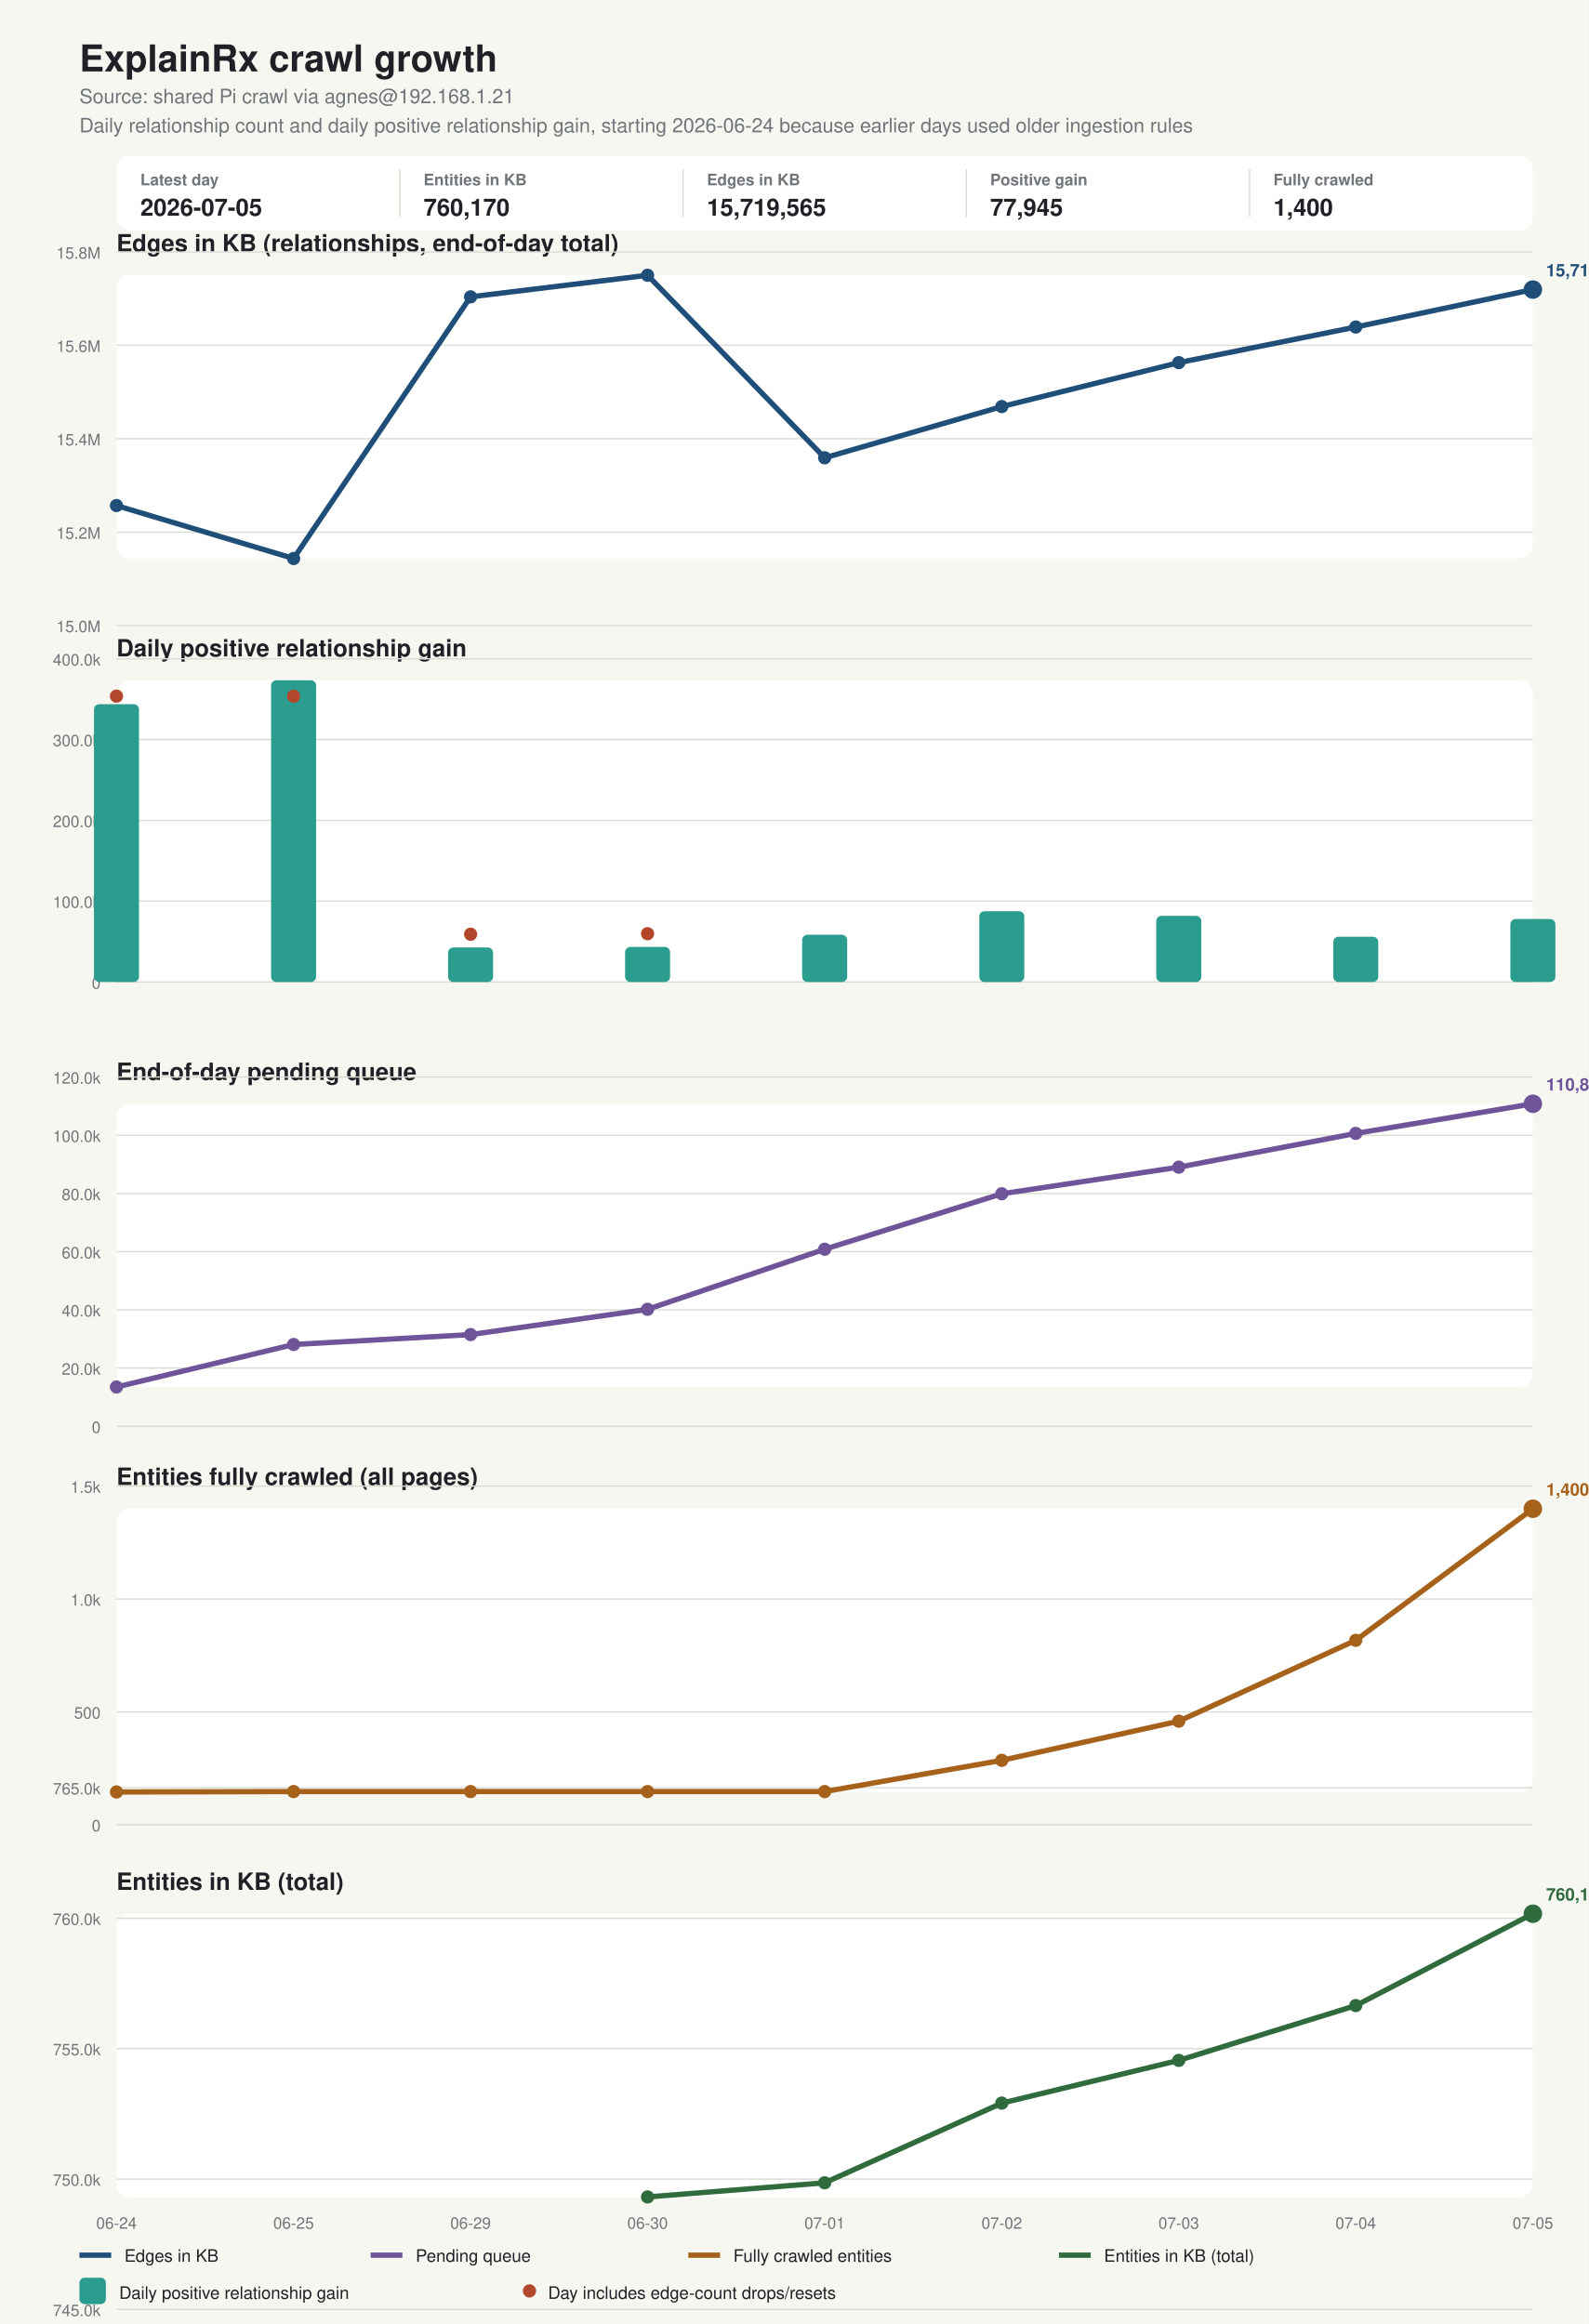
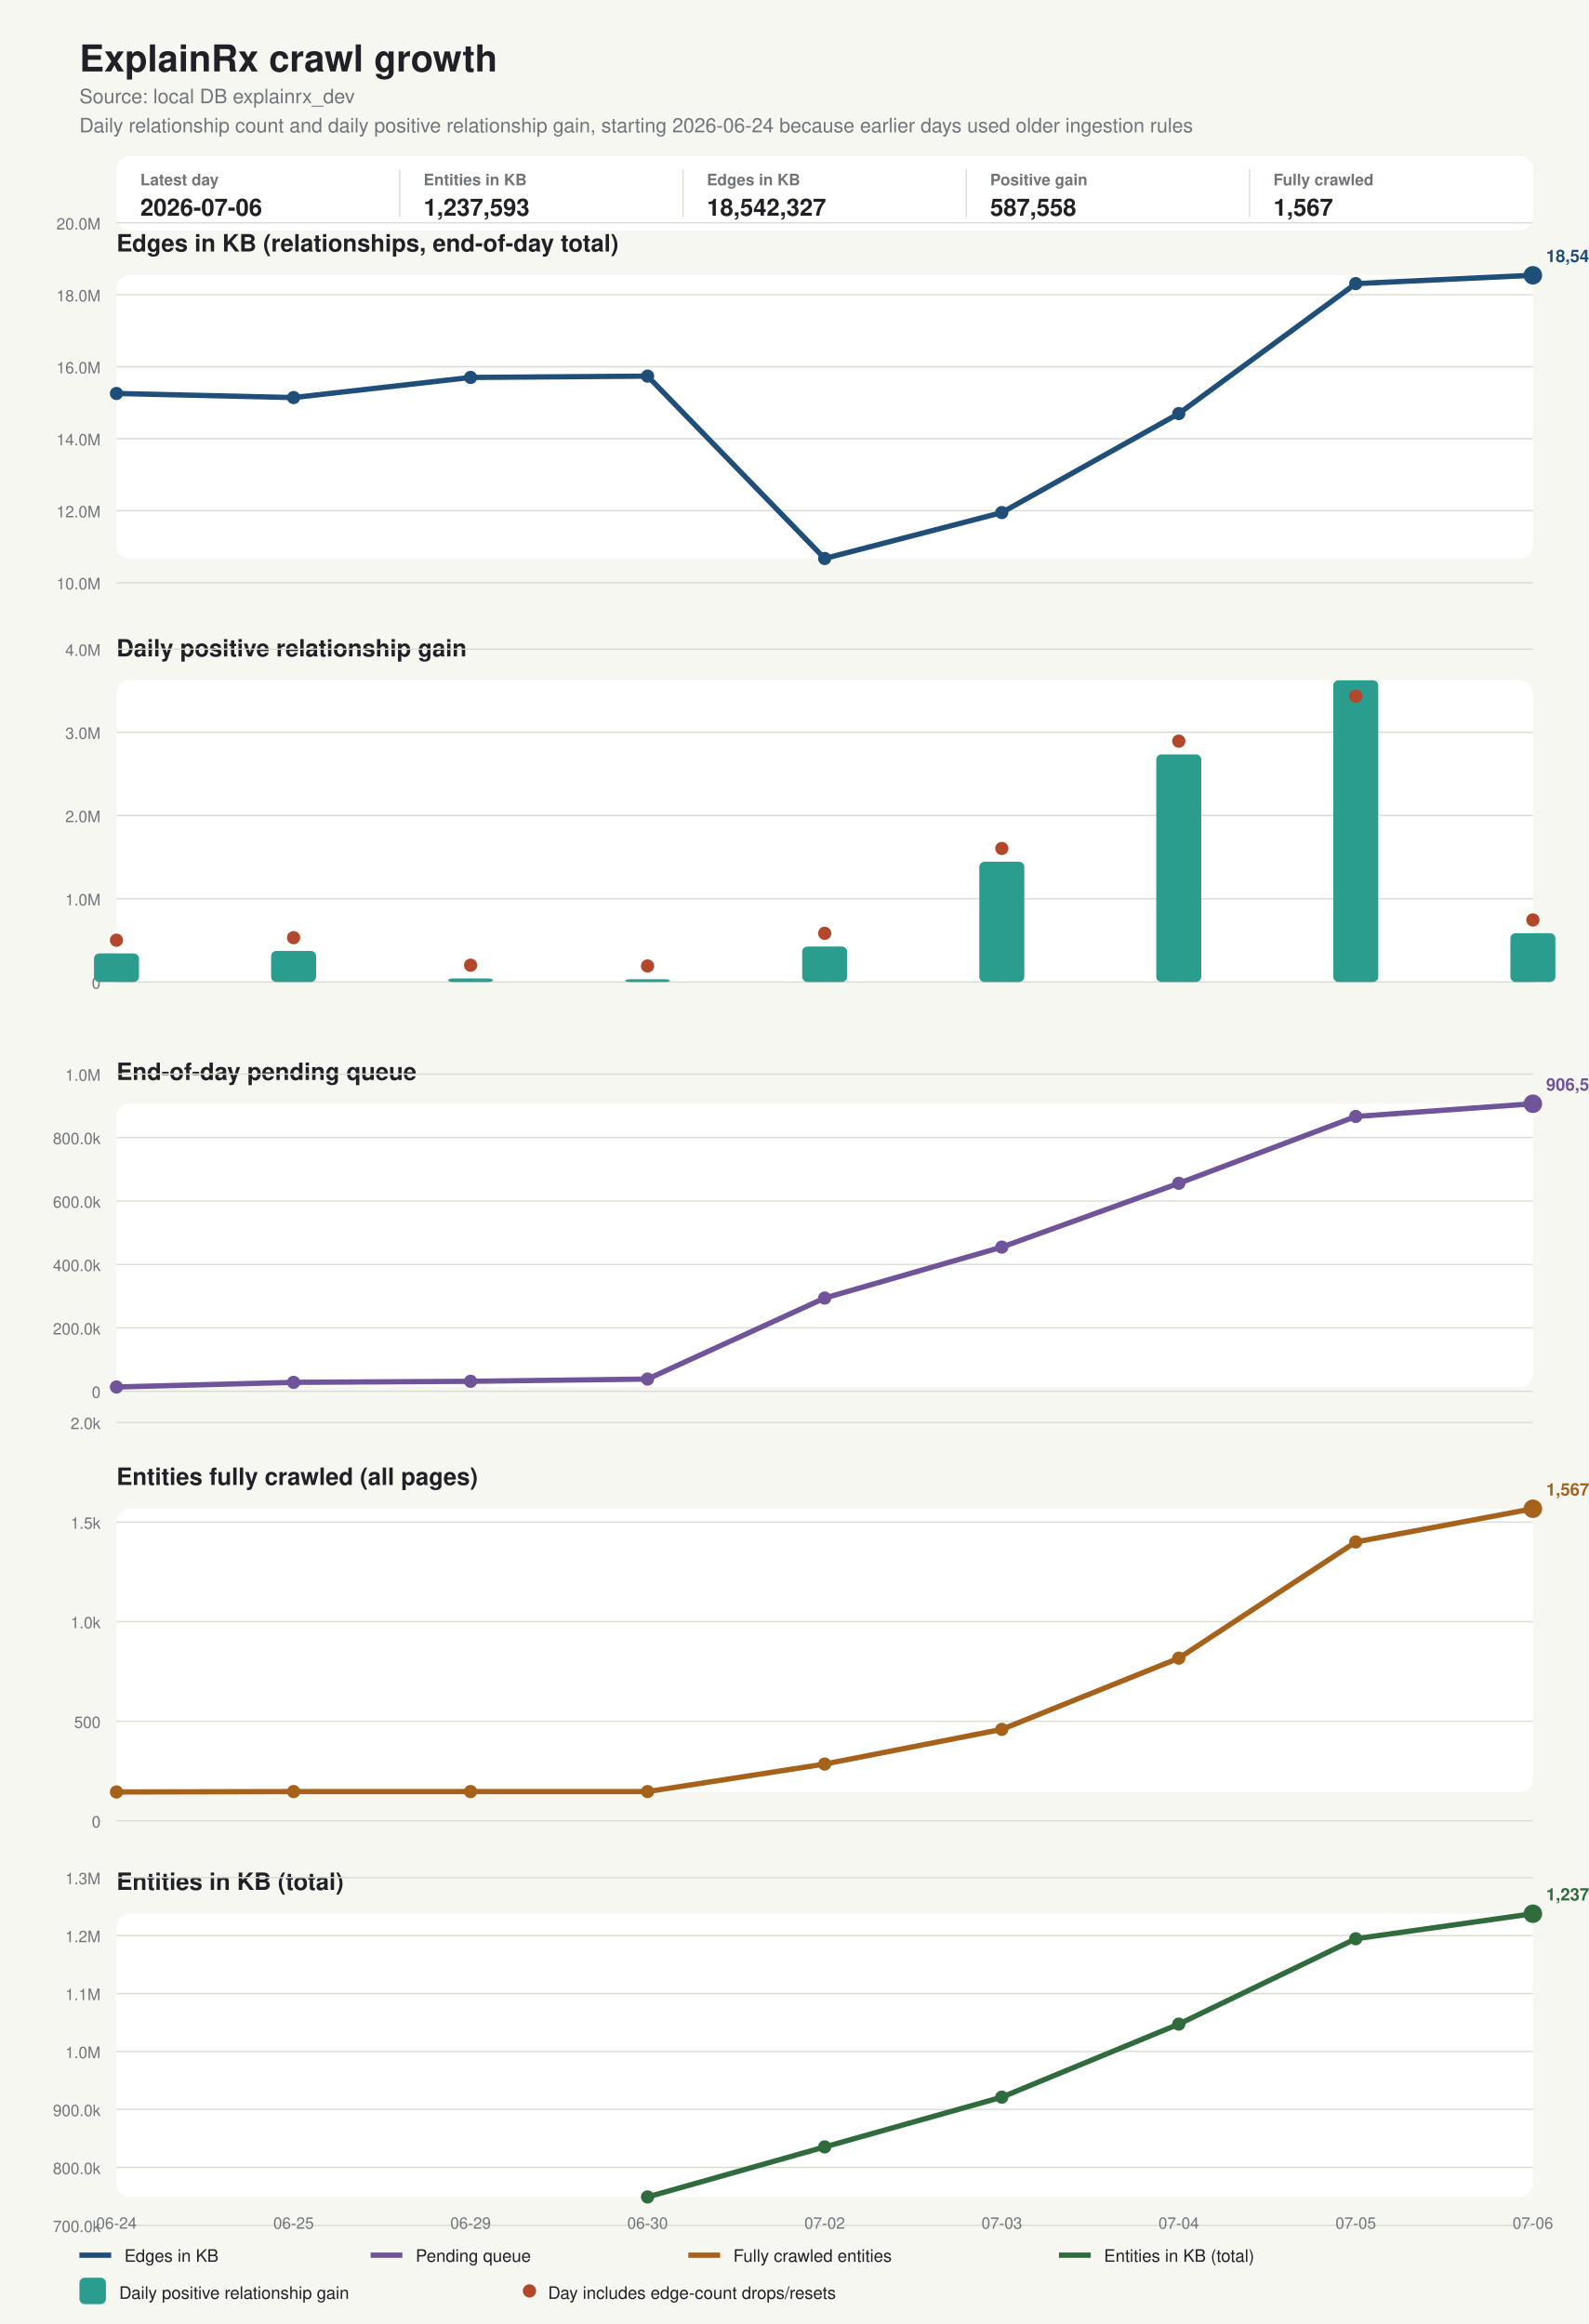
<svg xmlns="http://www.w3.org/2000/svg" width="1200" height="1756" viewBox="0 0 1200 1756">
  <rect width="100%" height="100%" fill="#f7f7f2" />
  <text x="60" y="54" font-family="Helvetica, Arial, sans-serif" font-size="28" font-weight="700" fill="#202126">ExplainRx crawl growth</text>
-   <text x="60" y="78" font-family="Helvetica, Arial, sans-serif" font-size="15" fill="#70757a">Source: shared Pi crawl via agnes@192.168.1.21</text>
+   <text x="60" y="78" font-family="Helvetica, Arial, sans-serif" font-size="15" fill="#70757a">Source: local DB explainrx_dev</text>
  <text x="60" y="100" font-family="Helvetica, Arial, sans-serif" font-size="15" fill="#70757a">Daily relationship count and daily positive relationship gain, starting 2026-06-24 because earlier days used older ingestion rules</text>
  <rect x="88" y="118" width="1070" height="56" fill="#ffffff" rx="10" />
  <rect x="88" y="208" width="1070" height="214" fill="#ffffff" rx="10" />
  <rect x="88" y="514" width="1070" height="228" fill="#ffffff" rx="10" />
  <rect x="88" y="834" width="1070" height="214" fill="#ffffff" rx="10" />
  <rect x="88" y="1140" width="1070" height="214" fill="#ffffff" rx="10" />
  <rect x="88" y="1446" width="1070" height="214" fill="#ffffff" rx="10" />
  <text x="88" y="190" font-family="Helvetica, Arial, sans-serif" font-size="18" font-weight="700" fill="#202126">Edges in KB (relationships, end-of-day total)</text>
  <text x="88" y="496" font-family="Helvetica, Arial, sans-serif" font-size="18" font-weight="700" fill="#202126">Daily positive relationship gain</text>
  <text x="88" y="816" font-family="Helvetica, Arial, sans-serif" font-size="18" font-weight="700" fill="#202126">End-of-day pending queue</text>
  <text x="88" y="1122" font-family="Helvetica, Arial, sans-serif" font-size="18" font-weight="700" fill="#202126">Entities fully crawled (all pages)</text>
  <text x="88" y="1428" font-family="Helvetica, Arial, sans-serif" font-size="18" font-weight="700" fill="#202126">Entities in KB (total)</text>
  <text x="106.0" y="140" font-family="Helvetica, Arial, sans-serif" font-size="12" font-weight="700" fill="#70757a">Latest day</text>
-   <text x="106.0" y="163" font-family="Helvetica, Arial, sans-serif" font-size="18" font-weight="700" fill="#202126">2026-07-05</text>
+   <text x="106.0" y="163" font-family="Helvetica, Arial, sans-serif" font-size="18" font-weight="700" fill="#202126">2026-07-06</text>
  <line x1="302.0" y1="128" x2="302.0" y2="164" stroke="#d8ddd2" stroke-width="1" />
  <text x="320.0" y="140" font-family="Helvetica, Arial, sans-serif" font-size="12" font-weight="700" fill="#70757a">Entities in KB</text>
-   <text x="320.0" y="163" font-family="Helvetica, Arial, sans-serif" font-size="18" font-weight="700" fill="#202126">760,170</text>
+   <text x="320.0" y="163" font-family="Helvetica, Arial, sans-serif" font-size="18" font-weight="700" fill="#202126">1,237,593</text>
  <line x1="516.0" y1="128" x2="516.0" y2="164" stroke="#d8ddd2" stroke-width="1" />
  <text x="534.0" y="140" font-family="Helvetica, Arial, sans-serif" font-size="12" font-weight="700" fill="#70757a">Edges in KB</text>
-   <text x="534.0" y="163" font-family="Helvetica, Arial, sans-serif" font-size="18" font-weight="700" fill="#202126">15,719,565</text>
+   <text x="534.0" y="163" font-family="Helvetica, Arial, sans-serif" font-size="18" font-weight="700" fill="#202126">18,542,327</text>
  <line x1="730.0" y1="128" x2="730.0" y2="164" stroke="#d8ddd2" stroke-width="1" />
  <text x="748.0" y="140" font-family="Helvetica, Arial, sans-serif" font-size="12" font-weight="700" fill="#70757a">Positive gain</text>
-   <text x="748.0" y="163" font-family="Helvetica, Arial, sans-serif" font-size="18" font-weight="700" fill="#202126">77,945</text>
+   <text x="748.0" y="163" font-family="Helvetica, Arial, sans-serif" font-size="18" font-weight="700" fill="#202126">587,558</text>
  <line x1="944.0" y1="128" x2="944.0" y2="164" stroke="#d8ddd2" stroke-width="1" />
  <text x="962.0" y="140" font-family="Helvetica, Arial, sans-serif" font-size="12" font-weight="700" fill="#70757a">Fully crawled</text>
-   <text x="962.0" y="163" font-family="Helvetica, Arial, sans-serif" font-size="18" font-weight="700" fill="#202126">1,400</text>
-   <line x1="88" y1="472.6" x2="1158" y2="472.6" stroke="#d8ddd2" stroke-width="1" />
-   <text x="76" y="477.6" text-anchor="end" font-family="Helvetica, Arial, sans-serif" font-size="12" fill="#70757a">15.0M</text>
-   <line x1="88" y1="402.1" x2="1158" y2="402.1" stroke="#d8ddd2" stroke-width="1" />
-   <text x="76" y="407.1" text-anchor="end" font-family="Helvetica, Arial, sans-serif" font-size="12" fill="#70757a">15.2M</text>
+   <text x="962.0" y="163" font-family="Helvetica, Arial, sans-serif" font-size="18" font-weight="700" fill="#202126">1,567</text>
+   <line x1="88" y1="440.3" x2="1158" y2="440.3" stroke="#d8ddd2" stroke-width="1" />
+   <text x="76" y="445.3" text-anchor="end" font-family="Helvetica, Arial, sans-serif" font-size="12" fill="#70757a">10.0M</text>
+   <line x1="88" y1="385.9" x2="1158" y2="385.9" stroke="#d8ddd2" stroke-width="1" />
+   <text x="76" y="390.9" text-anchor="end" font-family="Helvetica, Arial, sans-serif" font-size="12" fill="#70757a">12.0M</text>
  <line x1="88" y1="331.5" x2="1158" y2="331.5" stroke="#d8ddd2" stroke-width="1" />
-   <text x="76" y="336.5" text-anchor="end" font-family="Helvetica, Arial, sans-serif" font-size="12" fill="#70757a">15.4M</text>
-   <line x1="88" y1="260.9" x2="1158" y2="260.9" stroke="#d8ddd2" stroke-width="1" />
-   <text x="76" y="265.9" text-anchor="end" font-family="Helvetica, Arial, sans-serif" font-size="12" fill="#70757a">15.6M</text>
-   <line x1="88" y1="190.4" x2="1158" y2="190.4" stroke="#d8ddd2" stroke-width="1" />
-   <text x="76" y="195.4" text-anchor="end" font-family="Helvetica, Arial, sans-serif" font-size="12" fill="#70757a">15.8M</text>
+   <text x="76" y="336.5" text-anchor="end" font-family="Helvetica, Arial, sans-serif" font-size="12" fill="#70757a">14.0M</text>
+   <line x1="88" y1="277.1" x2="1158" y2="277.1" stroke="#d8ddd2" stroke-width="1" />
+   <text x="76" y="282.1" text-anchor="end" font-family="Helvetica, Arial, sans-serif" font-size="12" fill="#70757a">16.0M</text>
+   <line x1="88" y1="222.7" x2="1158" y2="222.7" stroke="#d8ddd2" stroke-width="1" />
+   <text x="76" y="227.7" text-anchor="end" font-family="Helvetica, Arial, sans-serif" font-size="12" fill="#70757a">18.0M</text>
+   <line x1="88" y1="168.4" x2="1158" y2="168.4" stroke="#d8ddd2" stroke-width="1" />
+   <text x="76" y="173.4" text-anchor="end" font-family="Helvetica, Arial, sans-serif" font-size="12" fill="#70757a">20.0M</text>
  <line x1="88" y1="742.0" x2="1158" y2="742.0" stroke="#d8ddd2" stroke-width="1" />
  <text x="76" y="747.0" text-anchor="end" font-family="Helvetica, Arial, sans-serif" font-size="12" fill="#70757a">0</text>
-   <line x1="88" y1="680.9" x2="1158" y2="680.9" stroke="#d8ddd2" stroke-width="1" />
-   <text x="76" y="685.9" text-anchor="end" font-family="Helvetica, Arial, sans-serif" font-size="12" fill="#70757a">100.0k</text>
-   <line x1="88" y1="619.9" x2="1158" y2="619.9" stroke="#d8ddd2" stroke-width="1" />
-   <text x="76" y="624.9" text-anchor="end" font-family="Helvetica, Arial, sans-serif" font-size="12" fill="#70757a">200.0k</text>
-   <line x1="88" y1="558.8" x2="1158" y2="558.8" stroke="#d8ddd2" stroke-width="1" />
-   <text x="76" y="563.8" text-anchor="end" font-family="Helvetica, Arial, sans-serif" font-size="12" fill="#70757a">300.0k</text>
-   <line x1="88" y1="497.8" x2="1158" y2="497.8" stroke="#d8ddd2" stroke-width="1" />
-   <text x="76" y="502.8" text-anchor="end" font-family="Helvetica, Arial, sans-serif" font-size="12" fill="#70757a">400.0k</text>
-   <line x1="88" y1="1077.7" x2="1158" y2="1077.7" stroke="#d8ddd2" stroke-width="1" />
-   <text x="76" y="1082.7" text-anchor="end" font-family="Helvetica, Arial, sans-serif" font-size="12" fill="#70757a">0</text>
-   <line x1="88" y1="1033.7" x2="1158" y2="1033.7" stroke="#d8ddd2" stroke-width="1" />
-   <text x="76" y="1038.7" text-anchor="end" font-family="Helvetica, Arial, sans-serif" font-size="12" fill="#70757a">20.0k</text>
-   <line x1="88" y1="989.7" x2="1158" y2="989.7" stroke="#d8ddd2" stroke-width="1" />
-   <text x="76" y="994.7" text-anchor="end" font-family="Helvetica, Arial, sans-serif" font-size="12" fill="#70757a">40.0k</text>
-   <line x1="88" y1="945.8" x2="1158" y2="945.8" stroke="#d8ddd2" stroke-width="1" />
-   <text x="76" y="950.8" text-anchor="end" font-family="Helvetica, Arial, sans-serif" font-size="12" fill="#70757a">60.0k</text>
-   <line x1="88" y1="901.8" x2="1158" y2="901.8" stroke="#d8ddd2" stroke-width="1" />
-   <text x="76" y="906.8" text-anchor="end" font-family="Helvetica, Arial, sans-serif" font-size="12" fill="#70757a">80.0k</text>
-   <line x1="88" y1="857.8" x2="1158" y2="857.8" stroke="#d8ddd2" stroke-width="1" />
-   <text x="76" y="862.8" text-anchor="end" font-family="Helvetica, Arial, sans-serif" font-size="12" fill="#70757a">100.0k</text>
-   <line x1="88" y1="813.8" x2="1158" y2="813.8" stroke="#d8ddd2" stroke-width="1" />
-   <text x="76" y="818.8" text-anchor="end" font-family="Helvetica, Arial, sans-serif" font-size="12" fill="#70757a">120.0k</text>
-   <line x1="88" y1="1378.7" x2="1158" y2="1378.7" stroke="#d8ddd2" stroke-width="1" />
-   <text x="76" y="1383.7" text-anchor="end" font-family="Helvetica, Arial, sans-serif" font-size="12" fill="#70757a">0</text>
-   <line x1="88" y1="1293.5" x2="1158" y2="1293.5" stroke="#d8ddd2" stroke-width="1" />
-   <text x="76" y="1298.5" text-anchor="end" font-family="Helvetica, Arial, sans-serif" font-size="12" fill="#70757a">500</text>
-   <line x1="88" y1="1208.2" x2="1158" y2="1208.2" stroke="#d8ddd2" stroke-width="1" />
-   <text x="76" y="1213.2" text-anchor="end" font-family="Helvetica, Arial, sans-serif" font-size="12" fill="#70757a">1.0k</text>
-   <line x1="88" y1="1122.9" x2="1158" y2="1122.9" stroke="#d8ddd2" stroke-width="1" />
-   <text x="76" y="1127.9" text-anchor="end" font-family="Helvetica, Arial, sans-serif" font-size="12" fill="#70757a">1.5k</text>
-   <line x1="88" y1="1745.0" x2="1158" y2="1745.0" stroke="#d8ddd2" stroke-width="1" />
-   <text x="76" y="1750.0" text-anchor="end" font-family="Helvetica, Arial, sans-serif" font-size="12" fill="#70757a">745.0k</text>
-   <line x1="88" y1="1646.5" x2="1158" y2="1646.5" stroke="#d8ddd2" stroke-width="1" />
-   <text x="76" y="1651.5" text-anchor="end" font-family="Helvetica, Arial, sans-serif" font-size="12" fill="#70757a">750.0k</text>
-   <line x1="88" y1="1547.9" x2="1158" y2="1547.9" stroke="#d8ddd2" stroke-width="1" />
-   <text x="76" y="1552.9" text-anchor="end" font-family="Helvetica, Arial, sans-serif" font-size="12" fill="#70757a">755.0k</text>
-   <line x1="88" y1="1449.4" x2="1158" y2="1449.4" stroke="#d8ddd2" stroke-width="1" />
-   <text x="76" y="1454.4" text-anchor="end" font-family="Helvetica, Arial, sans-serif" font-size="12" fill="#70757a">760.0k</text>
-   <line x1="88" y1="1350.8" x2="1158" y2="1350.8" stroke="#d8ddd2" stroke-width="1" />
-   <text x="76" y="1355.8" text-anchor="end" font-family="Helvetica, Arial, sans-serif" font-size="12" fill="#70757a">765.0k</text>
-   <path d="M 88.0 382.0 L 221.8 422.0 L 355.5 224.3 L 489.2 208.0 L 623.0 345.9 L 756.8 307.2 L 890.5 274.0 L 1024.2 247.1 L 1158.0 218.8" fill="none" stroke="#1f4e79" stroke-width="4" stroke-linecap="round" stroke-linejoin="round" />
-   <circle cx="88.0" cy="382.0" r="5" fill="#1f4e79" />
-   <circle cx="221.8" cy="422.0" r="5" fill="#1f4e79" />
-   <circle cx="355.5" cy="224.3" r="5" fill="#1f4e79" />
-   <circle cx="489.2" cy="208.0" r="5" fill="#1f4e79" />
-   <circle cx="623.0" cy="345.9" r="5" fill="#1f4e79" />
-   <circle cx="756.8" cy="307.2" r="5" fill="#1f4e79" />
-   <circle cx="890.5" cy="274.0" r="5" fill="#1f4e79" />
-   <circle cx="1024.2" cy="247.1" r="5" fill="#1f4e79" />
-   <circle cx="1158.0" cy="218.8" r="7" fill="#1f4e79" />
-   <text x="1168.0" y="208.8" font-family="Helvetica, Arial, sans-serif" font-size="13" font-weight="700" fill="#1f4e79">15,719,565</text>
-   <rect x="71.0" y="532.1" width="34" height="209.9" rx="4" fill="#2a9d8f" />
-   <circle cx="88.0" cy="526.0" r="5" fill="#b3472c" />
-   <rect x="204.8" y="514.0" width="34" height="228.0" rx="4" fill="#2a9d8f" />
-   <circle cx="221.8" cy="526.0" r="5" fill="#b3472c" />
-   <rect x="338.5" y="715.9" width="34" height="26.1" rx="4" fill="#2a9d8f" />
-   <circle cx="355.5" cy="705.9" r="5" fill="#b3472c" />
-   <rect x="472.2" y="715.5" width="34" height="26.5" rx="4" fill="#2a9d8f" />
-   <circle cx="489.2" cy="705.5" r="5" fill="#b3472c" />
-   <rect x="606.0" y="706.3" width="34" height="35.7" rx="4" fill="#2a9d8f" />
-   <rect x="739.8" y="688.5" width="34" height="53.5" rx="4" fill="#2a9d8f" />
-   <rect x="873.5" y="692.0" width="34" height="50.0" rx="4" fill="#2a9d8f" />
-   <rect x="1007.2" y="707.8" width="34" height="34.2" rx="4" fill="#2a9d8f" />
-   <rect x="1141.0" y="694.4" width="34" height="47.6" rx="4" fill="#2a9d8f" />
-   <path d="M 88.0 1048.0 L 221.8 1015.9 L 355.5 1008.4 L 489.2 989.3 L 623.0 943.9 L 756.8 902.0 L 890.5 881.9 L 1024.2 856.4 L 1158.0 834.0" fill="none" stroke="#6f5499" stroke-width="4" stroke-linecap="round" stroke-linejoin="round" />
+   <line x1="88" y1="679.1" x2="1158" y2="679.1" stroke="#d8ddd2" stroke-width="1" />
+   <text x="76" y="684.1" text-anchor="end" font-family="Helvetica, Arial, sans-serif" font-size="12" fill="#70757a">1.0M</text>
+   <line x1="88" y1="616.2" x2="1158" y2="616.2" stroke="#d8ddd2" stroke-width="1" />
+   <text x="76" y="621.2" text-anchor="end" font-family="Helvetica, Arial, sans-serif" font-size="12" fill="#70757a">2.0M</text>
+   <line x1="88" y1="553.3" x2="1158" y2="553.3" stroke="#d8ddd2" stroke-width="1" />
+   <text x="76" y="558.3" text-anchor="end" font-family="Helvetica, Arial, sans-serif" font-size="12" fill="#70757a">3.0M</text>
+   <line x1="88" y1="490.5" x2="1158" y2="490.5" stroke="#d8ddd2" stroke-width="1" />
+   <text x="76" y="495.5" text-anchor="end" font-family="Helvetica, Arial, sans-serif" font-size="12" fill="#70757a">4.0M</text>
+   <line x1="88" y1="1051.2" x2="1158" y2="1051.2" stroke="#d8ddd2" stroke-width="1" />
+   <text x="76" y="1056.2" text-anchor="end" font-family="Helvetica, Arial, sans-serif" font-size="12" fill="#70757a">0</text>
+   <line x1="88" y1="1003.3" x2="1158" y2="1003.3" stroke="#d8ddd2" stroke-width="1" />
+   <text x="76" y="1008.3" text-anchor="end" font-family="Helvetica, Arial, sans-serif" font-size="12" fill="#70757a">200.0k</text>
+   <line x1="88" y1="955.4" x2="1158" y2="955.4" stroke="#d8ddd2" stroke-width="1" />
+   <text x="76" y="960.4" text-anchor="end" font-family="Helvetica, Arial, sans-serif" font-size="12" fill="#70757a">400.0k</text>
+   <line x1="88" y1="907.5" x2="1158" y2="907.5" stroke="#d8ddd2" stroke-width="1" />
+   <text x="76" y="912.5" text-anchor="end" font-family="Helvetica, Arial, sans-serif" font-size="12" fill="#70757a">600.0k</text>
+   <line x1="88" y1="859.5" x2="1158" y2="859.5" stroke="#d8ddd2" stroke-width="1" />
+   <text x="76" y="864.5" text-anchor="end" font-family="Helvetica, Arial, sans-serif" font-size="12" fill="#70757a">800.0k</text>
+   <line x1="88" y1="811.6" x2="1158" y2="811.6" stroke="#d8ddd2" stroke-width="1" />
+   <text x="76" y="816.6" text-anchor="end" font-family="Helvetica, Arial, sans-serif" font-size="12" fill="#70757a">1.0M</text>
+   <line x1="88" y1="1375.8" x2="1158" y2="1375.8" stroke="#d8ddd2" stroke-width="1" />
+   <text x="76" y="1380.8" text-anchor="end" font-family="Helvetica, Arial, sans-serif" font-size="12" fill="#70757a">0</text>
+   <line x1="88" y1="1300.6" x2="1158" y2="1300.6" stroke="#d8ddd2" stroke-width="1" />
+   <text x="76" y="1305.6" text-anchor="end" font-family="Helvetica, Arial, sans-serif" font-size="12" fill="#70757a">500</text>
+   <line x1="88" y1="1225.3" x2="1158" y2="1225.3" stroke="#d8ddd2" stroke-width="1" />
+   <text x="76" y="1230.3" text-anchor="end" font-family="Helvetica, Arial, sans-serif" font-size="12" fill="#70757a">1.0k</text>
+   <line x1="88" y1="1150.1" x2="1158" y2="1150.1" stroke="#d8ddd2" stroke-width="1" />
+   <text x="76" y="1155.1" text-anchor="end" font-family="Helvetica, Arial, sans-serif" font-size="12" fill="#70757a">1.5k</text>
+   <line x1="88" y1="1074.8" x2="1158" y2="1074.8" stroke="#d8ddd2" stroke-width="1" />
+   <text x="76" y="1079.8" text-anchor="end" font-family="Helvetica, Arial, sans-serif" font-size="12" fill="#70757a">2.0k</text>
+   <line x1="88" y1="1681.5" x2="1158" y2="1681.5" stroke="#d8ddd2" stroke-width="1" />
+   <text x="76" y="1686.5" text-anchor="end" font-family="Helvetica, Arial, sans-serif" font-size="12" fill="#70757a">700.0k</text>
+   <line x1="88" y1="1637.7" x2="1158" y2="1637.7" stroke="#d8ddd2" stroke-width="1" />
+   <text x="76" y="1642.7" text-anchor="end" font-family="Helvetica, Arial, sans-serif" font-size="12" fill="#70757a">800.0k</text>
+   <line x1="88" y1="1593.9" x2="1158" y2="1593.9" stroke="#d8ddd2" stroke-width="1" />
+   <text x="76" y="1598.9" text-anchor="end" font-family="Helvetica, Arial, sans-serif" font-size="12" fill="#70757a">900.0k</text>
+   <line x1="88" y1="1550.1" x2="1158" y2="1550.1" stroke="#d8ddd2" stroke-width="1" />
+   <text x="76" y="1555.1" text-anchor="end" font-family="Helvetica, Arial, sans-serif" font-size="12" fill="#70757a">1.0M</text>
+   <line x1="88" y1="1506.3" x2="1158" y2="1506.3" stroke="#d8ddd2" stroke-width="1" />
+   <text x="76" y="1511.3" text-anchor="end" font-family="Helvetica, Arial, sans-serif" font-size="12" fill="#70757a">1.1M</text>
+   <line x1="88" y1="1462.5" x2="1158" y2="1462.5" stroke="#d8ddd2" stroke-width="1" />
+   <text x="76" y="1467.5" text-anchor="end" font-family="Helvetica, Arial, sans-serif" font-size="12" fill="#70757a">1.2M</text>
+   <line x1="88" y1="1418.7" x2="1158" y2="1418.7" stroke="#d8ddd2" stroke-width="1" />
+   <text x="76" y="1423.7" text-anchor="end" font-family="Helvetica, Arial, sans-serif" font-size="12" fill="#70757a">1.3M</text>
+   <path d="M 88.0 297.3 L 221.8 300.4 L 355.5 285.2 L 489.2 284.2 L 623.0 422.0 L 756.8 387.3 L 890.5 312.5 L 1024.2 214.3 L 1158.0 208.0" fill="none" stroke="#1f4e79" stroke-width="4" stroke-linecap="round" stroke-linejoin="round" />
+   <circle cx="88.0" cy="297.3" r="5" fill="#1f4e79" />
+   <circle cx="221.8" cy="300.4" r="5" fill="#1f4e79" />
+   <circle cx="355.5" cy="285.2" r="5" fill="#1f4e79" />
+   <circle cx="489.2" cy="284.2" r="5" fill="#1f4e79" />
+   <circle cx="623.0" cy="422.0" r="5" fill="#1f4e79" />
+   <circle cx="756.8" cy="387.3" r="5" fill="#1f4e79" />
+   <circle cx="890.5" cy="312.5" r="5" fill="#1f4e79" />
+   <circle cx="1024.2" cy="214.3" r="5" fill="#1f4e79" />
+   <circle cx="1158.0" cy="208.0" r="7" fill="#1f4e79" />
+   <text x="1168.0" y="198.0" font-family="Helvetica, Arial, sans-serif" font-size="13" font-weight="700" fill="#1f4e79">18,542,327</text>
+   <rect x="71.0" y="720.4" width="34" height="21.6" rx="4" fill="#2a9d8f" />
+   <circle cx="88.0" cy="710.4" r="5" fill="#b3472c" />
+   <rect x="204.8" y="718.5" width="34" height="23.5" rx="4" fill="#2a9d8f" />
+   <circle cx="221.8" cy="708.5" r="5" fill="#b3472c" />
+   <rect x="338.5" y="739.3" width="34" height="2.7" rx="4" fill="#2a9d8f" />
+   <circle cx="355.5" cy="729.3" r="5" fill="#b3472c" />
+   <rect x="472.2" y="739.9" width="34" height="2.1" rx="4" fill="#2a9d8f" />
+   <circle cx="489.2" cy="729.9" r="5" fill="#b3472c" />
+   <rect x="606.0" y="715.2" width="34" height="26.8" rx="4" fill="#2a9d8f" />
+   <circle cx="623.0" cy="705.2" r="5" fill="#b3472c" />
+   <rect x="739.8" y="651.1" width="34" height="90.9" rx="4" fill="#2a9d8f" />
+   <circle cx="756.8" cy="641.1" r="5" fill="#b3472c" />
+   <rect x="873.5" y="570.0" width="34" height="172.0" rx="4" fill="#2a9d8f" />
+   <circle cx="890.5" cy="560.0" r="5" fill="#b3472c" />
+   <rect x="1007.2" y="514.0" width="34" height="228.0" rx="4" fill="#2a9d8f" />
+   <circle cx="1024.2" cy="526.0" r="5" fill="#b3472c" />
+   <rect x="1141.0" y="705.1" width="34" height="36.9" rx="4" fill="#2a9d8f" />
+   <circle cx="1158.0" cy="695.1" r="5" fill="#b3472c" />
+   <path d="M 88.0 1048.0 L 221.8 1044.5 L 355.5 1043.7 L 489.2 1042.0 L 623.0 980.8 L 756.8 942.3 L 890.5 894.1 L 1024.2 843.6 L 1158.0 834.0" fill="none" stroke="#6f5499" stroke-width="4" stroke-linecap="round" stroke-linejoin="round" />
  <circle cx="88.0" cy="1048.0" r="5" fill="#6f5499" />
-   <circle cx="221.8" cy="1015.9" r="5" fill="#6f5499" />
-   <circle cx="355.5" cy="1008.4" r="5" fill="#6f5499" />
-   <circle cx="489.2" cy="989.3" r="5" fill="#6f5499" />
-   <circle cx="623.0" cy="943.9" r="5" fill="#6f5499" />
-   <circle cx="756.8" cy="902.0" r="5" fill="#6f5499" />
-   <circle cx="890.5" cy="881.9" r="5" fill="#6f5499" />
-   <circle cx="1024.2" cy="856.4" r="5" fill="#6f5499" />
+   <circle cx="221.8" cy="1044.5" r="5" fill="#6f5499" />
+   <circle cx="355.5" cy="1043.7" r="5" fill="#6f5499" />
+   <circle cx="489.2" cy="1042.0" r="5" fill="#6f5499" />
+   <circle cx="623.0" cy="980.8" r="5" fill="#6f5499" />
+   <circle cx="756.8" cy="942.3" r="5" fill="#6f5499" />
+   <circle cx="890.5" cy="894.1" r="5" fill="#6f5499" />
+   <circle cx="1024.2" cy="843.6" r="5" fill="#6f5499" />
  <circle cx="1158.0" cy="834.0" r="7" fill="#6f5499" />
-   <text x="1168.0" y="824.0" font-family="Helvetica, Arial, sans-serif" font-size="13" font-weight="700" fill="#6f5499">110,827</text>
-   <path d="M 88.0 1354.0 L 221.8 1353.7 L 355.5 1353.7 L 489.2 1353.7 L 623.0 1353.7 L 756.8 1330.1 L 890.5 1300.5 L 1024.2 1239.4 L 1158.0 1140.0" fill="none" stroke="#a6611a" stroke-width="4" stroke-linecap="round" stroke-linejoin="round" />
+   <text x="1168.0" y="824.0" font-family="Helvetica, Arial, sans-serif" font-size="13" font-weight="700" fill="#6f5499">906,567</text>
+   <path d="M 88.0 1354.0 L 221.8 1353.7 L 355.5 1353.7 L 489.2 1353.7 L 623.0 1332.9 L 756.8 1306.7 L 890.5 1252.9 L 1024.2 1165.1 L 1158.0 1140.0" fill="none" stroke="#a6611a" stroke-width="4" stroke-linecap="round" stroke-linejoin="round" />
  <circle cx="88.0" cy="1354.0" r="5" fill="#a6611a" />
  <circle cx="221.8" cy="1353.7" r="5" fill="#a6611a" />
  <circle cx="355.5" cy="1353.7" r="5" fill="#a6611a" />
  <circle cx="489.2" cy="1353.7" r="5" fill="#a6611a" />
-   <circle cx="623.0" cy="1353.7" r="5" fill="#a6611a" />
-   <circle cx="756.8" cy="1330.1" r="5" fill="#a6611a" />
-   <circle cx="890.5" cy="1300.5" r="5" fill="#a6611a" />
-   <circle cx="1024.2" cy="1239.4" r="5" fill="#a6611a" />
+   <circle cx="623.0" cy="1332.9" r="5" fill="#a6611a" />
+   <circle cx="756.8" cy="1306.7" r="5" fill="#a6611a" />
+   <circle cx="890.5" cy="1252.9" r="5" fill="#a6611a" />
+   <circle cx="1024.2" cy="1165.1" r="5" fill="#a6611a" />
  <circle cx="1158.0" cy="1140.0" r="7" fill="#a6611a" />
-   <text x="1168.0" y="1130.0" font-family="Helvetica, Arial, sans-serif" font-size="13" font-weight="700" fill="#a6611a">1,400</text>
-   <path d="M 489.2 1660.0 L 623.0 1649.3 L 756.8 1589.1 L 890.5 1556.8 L 1024.2 1515.4 L 1158.0 1446.0" fill="none" stroke="#2f6b3c" stroke-width="4" stroke-linecap="round" stroke-linejoin="round" />
+   <text x="1168.0" y="1130.0" font-family="Helvetica, Arial, sans-serif" font-size="13" font-weight="700" fill="#a6611a">1,567</text>
+   <path d="M 489.2 1660.0 L 623.0 1622.2 L 756.8 1584.6 L 890.5 1529.4 L 1024.2 1464.9 L 1158.0 1446.0" fill="none" stroke="#2f6b3c" stroke-width="4" stroke-linecap="round" stroke-linejoin="round" />
  <circle cx="489.2" cy="1660.0" r="5" fill="#2f6b3c" />
-   <circle cx="623.0" cy="1649.3" r="5" fill="#2f6b3c" />
-   <circle cx="756.8" cy="1589.1" r="5" fill="#2f6b3c" />
-   <circle cx="890.5" cy="1556.8" r="5" fill="#2f6b3c" />
-   <circle cx="1024.2" cy="1515.4" r="5" fill="#2f6b3c" />
+   <circle cx="623.0" cy="1622.2" r="5" fill="#2f6b3c" />
+   <circle cx="756.8" cy="1584.6" r="5" fill="#2f6b3c" />
+   <circle cx="890.5" cy="1529.4" r="5" fill="#2f6b3c" />
+   <circle cx="1024.2" cy="1464.9" r="5" fill="#2f6b3c" />
  <circle cx="1158.0" cy="1446.0" r="7" fill="#2f6b3c" />
-   <text x="1168.0" y="1436.0" font-family="Helvetica, Arial, sans-serif" font-size="13" font-weight="700" fill="#2f6b3c">760,170</text>
+   <text x="1168.0" y="1436.0" font-family="Helvetica, Arial, sans-serif" font-size="13" font-weight="700" fill="#2f6b3c">1,237,593</text>
  <text x="88.0" y="1684" text-anchor="middle" font-family="Helvetica, Arial, sans-serif" font-size="12" fill="#70757a">06-24</text>
  <text x="221.8" y="1684" text-anchor="middle" font-family="Helvetica, Arial, sans-serif" font-size="12" fill="#70757a">06-25</text>
  <text x="355.5" y="1684" text-anchor="middle" font-family="Helvetica, Arial, sans-serif" font-size="12" fill="#70757a">06-29</text>
  <text x="489.2" y="1684" text-anchor="middle" font-family="Helvetica, Arial, sans-serif" font-size="12" fill="#70757a">06-30</text>
-   <text x="623.0" y="1684" text-anchor="middle" font-family="Helvetica, Arial, sans-serif" font-size="12" fill="#70757a">07-01</text>
-   <text x="756.8" y="1684" text-anchor="middle" font-family="Helvetica, Arial, sans-serif" font-size="12" fill="#70757a">07-02</text>
-   <text x="890.5" y="1684" text-anchor="middle" font-family="Helvetica, Arial, sans-serif" font-size="12" fill="#70757a">07-03</text>
-   <text x="1024.2" y="1684" text-anchor="middle" font-family="Helvetica, Arial, sans-serif" font-size="12" fill="#70757a">07-04</text>
-   <text x="1158.0" y="1684" text-anchor="middle" font-family="Helvetica, Arial, sans-serif" font-size="12" fill="#70757a">07-05</text>
+   <text x="623.0" y="1684" text-anchor="middle" font-family="Helvetica, Arial, sans-serif" font-size="12" fill="#70757a">07-02</text>
+   <text x="756.8" y="1684" text-anchor="middle" font-family="Helvetica, Arial, sans-serif" font-size="12" fill="#70757a">07-03</text>
+   <text x="890.5" y="1684" text-anchor="middle" font-family="Helvetica, Arial, sans-serif" font-size="12" fill="#70757a">07-04</text>
+   <text x="1024.2" y="1684" text-anchor="middle" font-family="Helvetica, Arial, sans-serif" font-size="12" fill="#70757a">07-05</text>
+   <text x="1158.0" y="1684" text-anchor="middle" font-family="Helvetica, Arial, sans-serif" font-size="12" fill="#70757a">07-06</text>
  <line x1="60" y1="1704" x2="84" y2="1704" stroke="#1f4e79" stroke-width="4" />
  <text x="94" y="1709" font-family="Helvetica, Arial, sans-serif" font-size="13" fill="#202126">Edges in KB</text>
  <line x1="280" y1="1704" x2="304" y2="1704" stroke="#6f5499" stroke-width="4" />
  <text x="314" y="1709" font-family="Helvetica, Arial, sans-serif" font-size="13" fill="#202126">Pending queue</text>
  <line x1="520" y1="1704" x2="544" y2="1704" stroke="#a6611a" stroke-width="4" />
  <text x="554" y="1709" font-family="Helvetica, Arial, sans-serif" font-size="13" fill="#202126">Fully crawled entities</text>
  <line x1="800" y1="1704" x2="824" y2="1704" stroke="#2f6b3c" stroke-width="4" />
  <text x="834" y="1709" font-family="Helvetica, Arial, sans-serif" font-size="13" fill="#202126">Entities in KB (total)</text>
  <rect x="60" y="1721" width="20" height="20" rx="4" fill="#2a9d8f" />
  <text x="90" y="1737" font-family="Helvetica, Arial, sans-serif" font-size="13" fill="#202126">Daily positive relationship gain</text>
  <circle cx="400" cy="1731" r="5" fill="#b3472c" />
  <text x="414" y="1737" font-family="Helvetica, Arial, sans-serif" font-size="13" fill="#202126">Day includes edge-count drops/resets</text>
</svg>
